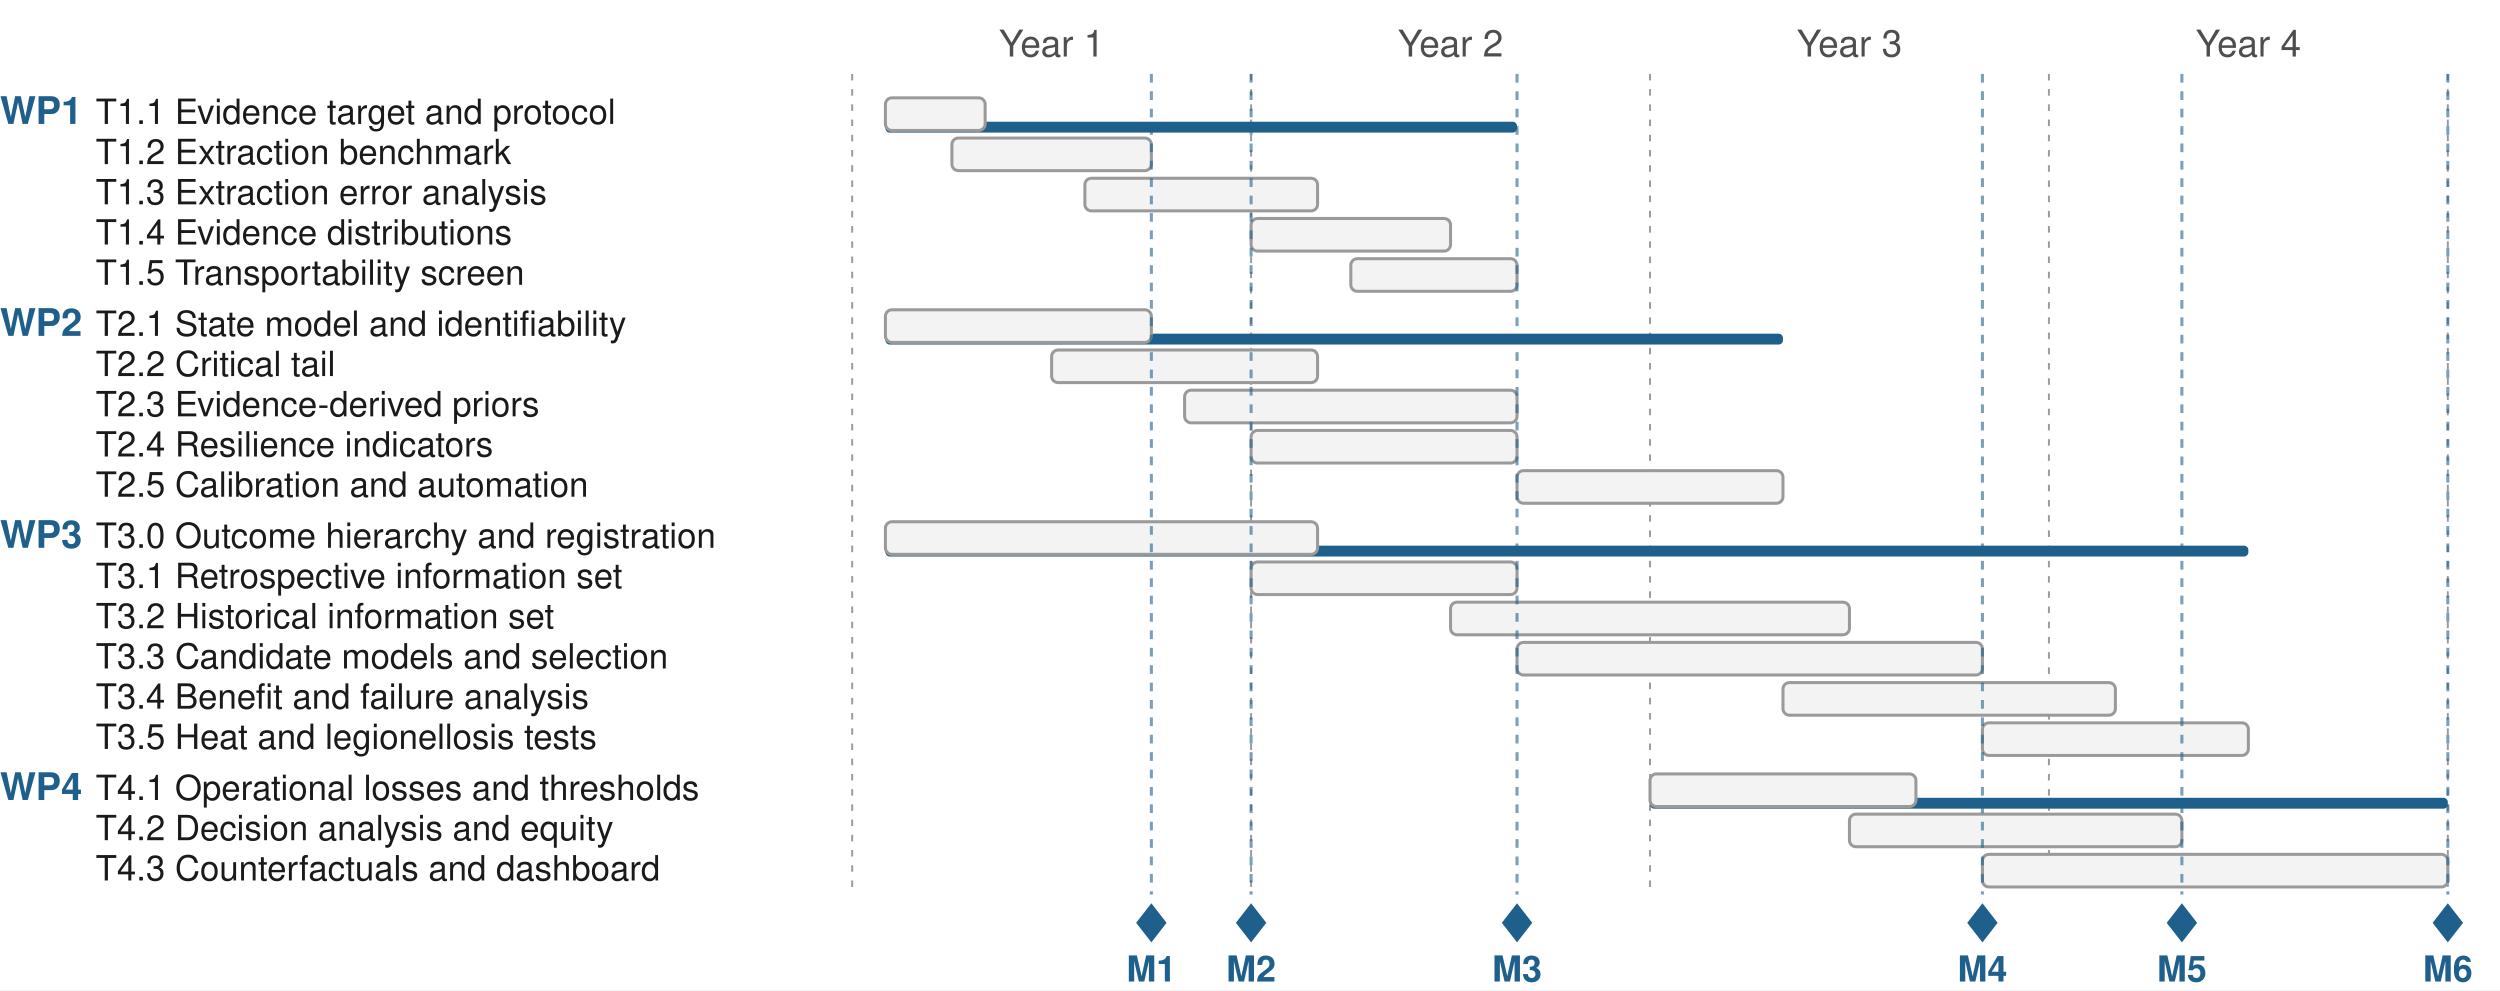
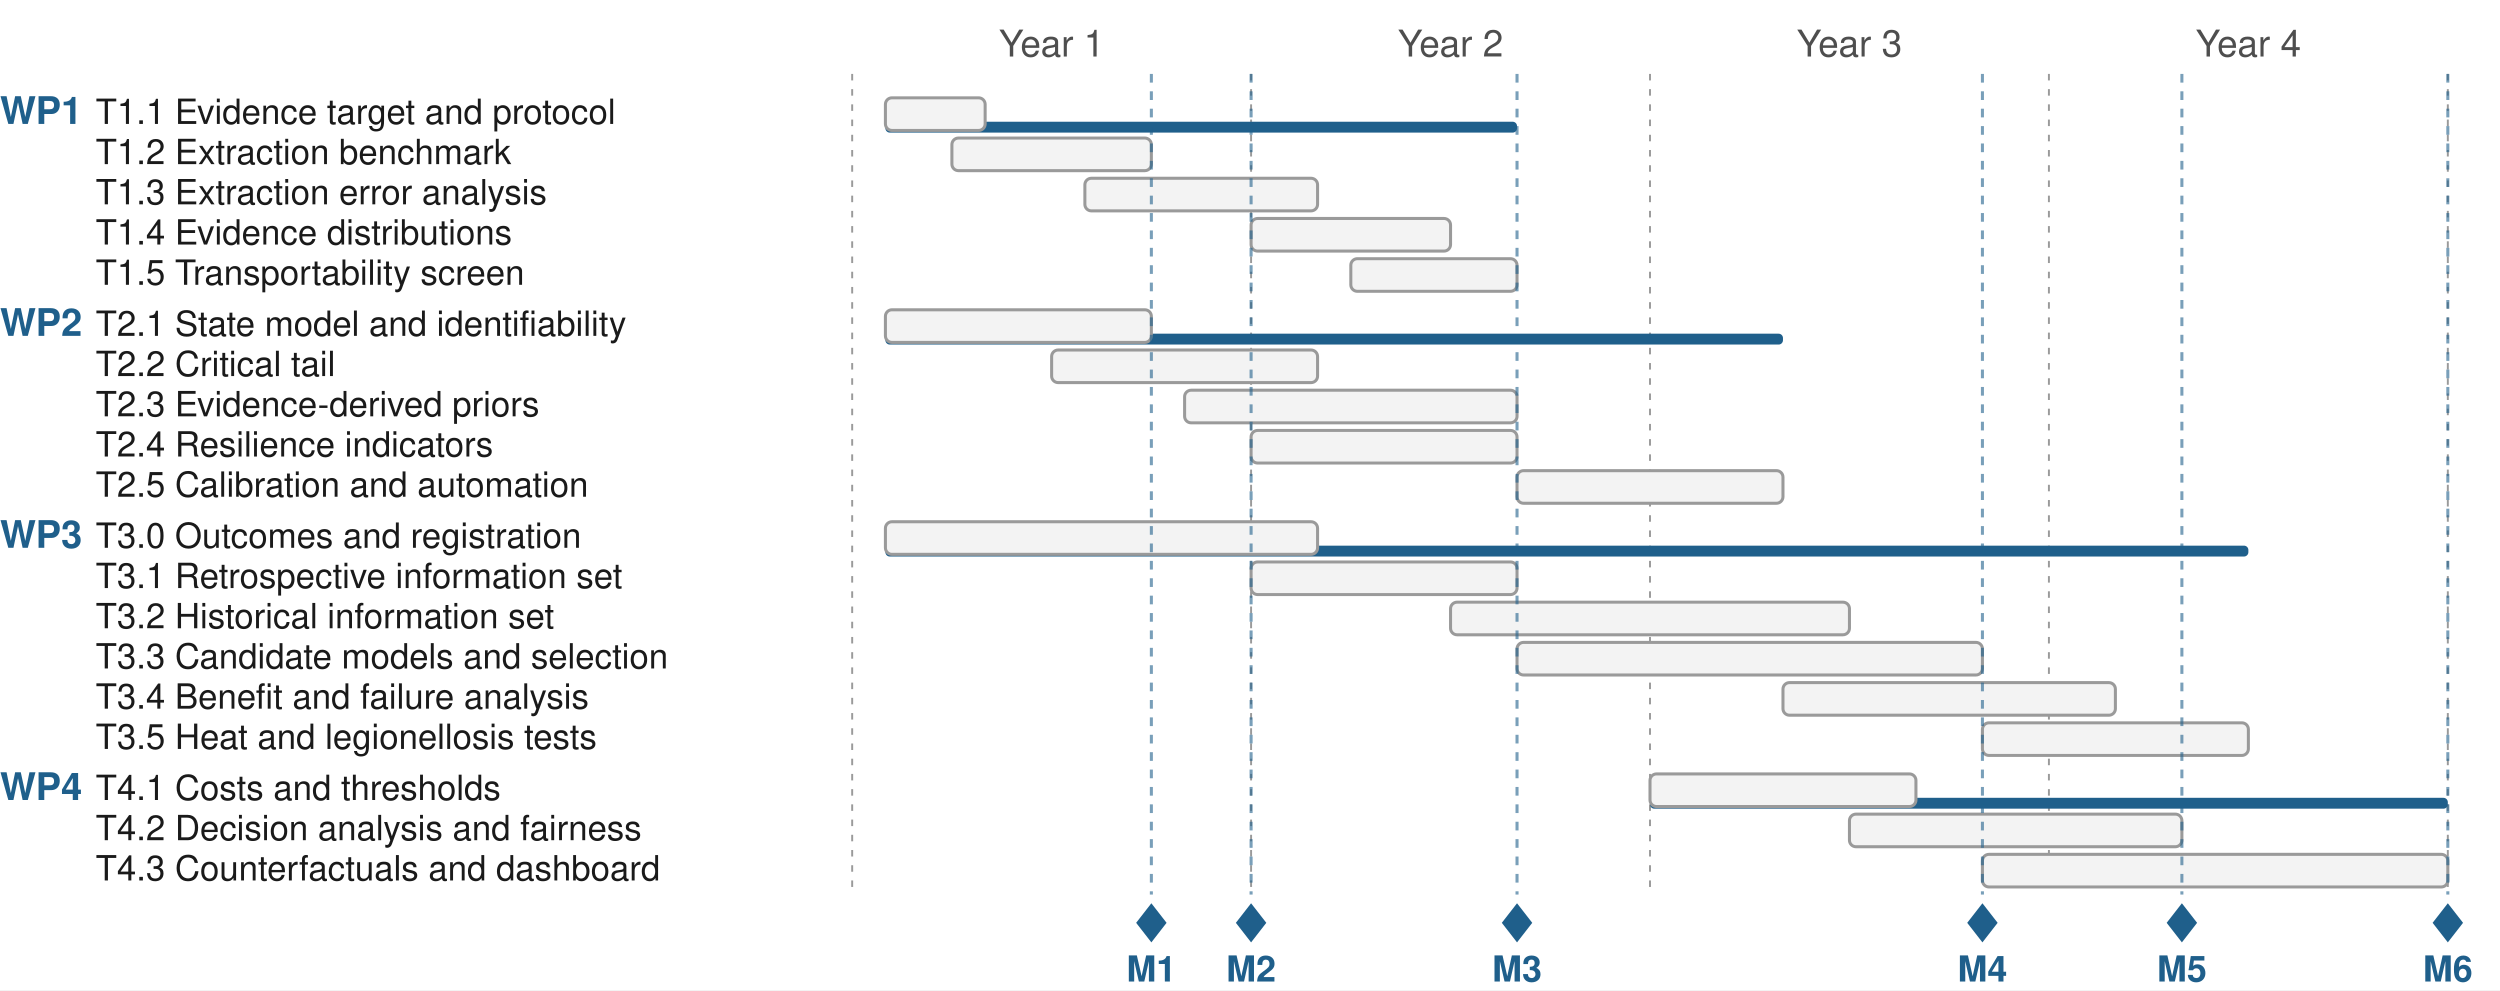
<svg xmlns="http://www.w3.org/2000/svg" width="1150" height="455.5" viewBox="0 0 1150 455.5">
  <defs>
    <marker id="a" viewBox="0 0 10 10" refX="9" refY="5" markerWidth="5" markerHeight="5" orient="auto-start-reverse">
      <path d="M 0 0 L 10 5 L 0 10 z" fill="#4e4e4e" />
    </marker>
  </defs>
  <rect width="1150" height="455.5" fill="white" />
  <line x1="392.0" y1="34" x2="392.0" y2="411.5" stroke="#9a9a9a" stroke-width="0.9" stroke-dasharray="3,4" />
  <text x="483.75" y="26" font-family="Helvetica, Arial, sans-serif" font-size="17" fill="#4e4e4e" text-anchor="middle" font-weight="normal" font-style="normal">Year 1</text>
  <line x1="575.5" y1="34" x2="575.5" y2="411.5" stroke="#9a9a9a" stroke-width="0.9" stroke-dasharray="3,4" />
  <text x="667.25" y="26" font-family="Helvetica, Arial, sans-serif" font-size="17" fill="#4e4e4e" text-anchor="middle" font-weight="normal" font-style="normal">Year 2</text>
  <line x1="759.0" y1="34" x2="759.0" y2="411.5" stroke="#9a9a9a" stroke-width="0.9" stroke-dasharray="3,4" />
  <text x="850.75" y="26" font-family="Helvetica, Arial, sans-serif" font-size="17" fill="#4e4e4e" text-anchor="middle" font-weight="normal" font-style="normal">Year 3</text>
  <line x1="942.5" y1="34" x2="942.5" y2="411.5" stroke="#9a9a9a" stroke-width="0.9" stroke-dasharray="3,4" />
  <text x="1034.25" y="26" font-family="Helvetica, Arial, sans-serif" font-size="17" fill="#4e4e4e" text-anchor="middle" font-weight="normal" font-style="normal">Year 4</text>
  <line x1="1126.0" y1="34" x2="1126.0" y2="411.5" stroke="#9a9a9a" stroke-width="0.9" stroke-dasharray="3,4" />
  <text x="0" y="57" font-family="Helvetica, Arial, sans-serif" font-size="17.5" fill="#1f5f8b" text-anchor="start" font-weight="bold" font-style="normal">WP1</text>
  <rect x="407.292" y="56" width="290.542" height="5" rx="2" fill="#1f5f8b" stroke="#1f5f8b" stroke-width="0" />
  <text x="44" y="57" font-family="Helvetica, Arial, sans-serif" font-size="16" fill="#1a1a1a" text-anchor="start" font-weight="normal" font-style="normal">T1.1 Evidence target and protocol</text>
  <rect x="407.292" y="45" width="45.875" height="15" rx="3" fill="#f3f3f3" stroke="#9a9a9a" stroke-width="1.4" />
  <text x="44" y="75.5" font-family="Helvetica, Arial, sans-serif" font-size="16" fill="#1a1a1a" text-anchor="start" font-weight="normal" font-style="normal">T1.2 Extraction benchmark</text>
  <rect x="437.875" y="63.5" width="91.75" height="15" rx="3" fill="#f3f3f3" stroke="#9a9a9a" stroke-width="1.4" />
  <text x="44" y="94.0" font-family="Helvetica, Arial, sans-serif" font-size="16" fill="#1a1a1a" text-anchor="start" font-weight="normal" font-style="normal">T1.3 Extraction error analysis</text>
  <rect x="499.042" y="82.0" width="107.042" height="15" rx="3" fill="#f3f3f3" stroke="#9a9a9a" stroke-width="1.4" />
  <text x="44" y="112.5" font-family="Helvetica, Arial, sans-serif" font-size="16" fill="#1a1a1a" text-anchor="start" font-weight="normal" font-style="normal">T1.4 Evidence distributions</text>
  <rect x="575.5" y="100.5" width="91.75" height="15" rx="3" fill="#f3f3f3" stroke="#9a9a9a" stroke-width="1.4" />
  <text x="44" y="131.0" font-family="Helvetica, Arial, sans-serif" font-size="16" fill="#1a1a1a" text-anchor="start" font-weight="normal" font-style="normal">T1.5 Transportability screen</text>
  <rect x="621.375" y="119.0" width="76.458" height="15" rx="3" fill="#f3f3f3" stroke="#9a9a9a" stroke-width="1.4" />
  <text x="0" y="154.5" font-family="Helvetica, Arial, sans-serif" font-size="17.5" fill="#1f5f8b" text-anchor="start" font-weight="bold" font-style="normal">WP2</text>
  <rect x="407.292" y="153.5" width="412.875" height="5" rx="2" fill="#1f5f8b" stroke="#1f5f8b" stroke-width="0" />
  <text x="44" y="154.5" font-family="Helvetica, Arial, sans-serif" font-size="16" fill="#1a1a1a" text-anchor="start" font-weight="normal" font-style="normal">T2.1 State model and identifiability</text>
  <rect x="407.292" y="142.5" width="122.333" height="15" rx="3" fill="#f3f3f3" stroke="#9a9a9a" stroke-width="1.4" />
  <text x="44" y="173.0" font-family="Helvetica, Arial, sans-serif" font-size="16" fill="#1a1a1a" text-anchor="start" font-weight="normal" font-style="normal">T2.2 Critical tail</text>
  <rect x="483.75" y="161.0" width="122.333" height="15" rx="3" fill="#f3f3f3" stroke="#9a9a9a" stroke-width="1.4" />
  <text x="44" y="191.5" font-family="Helvetica, Arial, sans-serif" font-size="16" fill="#1a1a1a" text-anchor="start" font-weight="normal" font-style="normal">T2.3 Evidence-derived priors</text>
  <rect x="544.917" y="179.5" width="152.917" height="15" rx="3" fill="#f3f3f3" stroke="#9a9a9a" stroke-width="1.4" />
  <text x="44" y="210.0" font-family="Helvetica, Arial, sans-serif" font-size="16" fill="#1a1a1a" text-anchor="start" font-weight="normal" font-style="normal">T2.4 Resilience indicators</text>
  <rect x="575.5" y="198.0" width="122.333" height="15" rx="3" fill="#f3f3f3" stroke="#9a9a9a" stroke-width="1.4" />
  <text x="44" y="228.5" font-family="Helvetica, Arial, sans-serif" font-size="16" fill="#1a1a1a" text-anchor="start" font-weight="normal" font-style="normal">T2.5 Calibration and automation</text>
  <rect x="697.833" y="216.5" width="122.333" height="15" rx="3" fill="#f3f3f3" stroke="#9a9a9a" stroke-width="1.4" />
  <text x="0" y="252.0" font-family="Helvetica, Arial, sans-serif" font-size="17.5" fill="#1f5f8b" text-anchor="start" font-weight="bold" font-style="normal">WP3</text>
  <rect x="407.292" y="251.0" width="626.958" height="5" rx="2" fill="#1f5f8b" stroke="#1f5f8b" stroke-width="0" />
-   <text x="44" y="252.0" font-family="Helvetica, Arial, sans-serif" font-size="16" fill="#1a1a1a" text-anchor="start" font-weight="normal" font-style="normal">T3.0 Outcome hierarchy and registration</text>
+   <text x="44" y="252.0" font-family="Helvetica, Arial, sans-serif" font-size="16" fill="#1a1a1a" text-anchor="start" font-weight="normal" font-style="normal">T3.0 Outcomes and registration</text>
  <rect x="407.292" y="240.0" width="198.792" height="15" rx="3" fill="#f3f3f3" stroke="#9a9a9a" stroke-width="1.4" />
  <text x="44" y="270.5" font-family="Helvetica, Arial, sans-serif" font-size="16" fill="#1a1a1a" text-anchor="start" font-weight="normal" font-style="normal">T3.1 Retrospective information set</text>
  <rect x="575.5" y="258.5" width="122.333" height="15" rx="3" fill="#f3f3f3" stroke="#9a9a9a" stroke-width="1.4" />
  <text x="44" y="289.0" font-family="Helvetica, Arial, sans-serif" font-size="16" fill="#1a1a1a" text-anchor="start" font-weight="normal" font-style="normal">T3.2 Historical information set</text>
  <rect x="667.25" y="277.0" width="183.5" height="15" rx="3" fill="#f3f3f3" stroke="#9a9a9a" stroke-width="1.4" />
  <text x="44" y="307.5" font-family="Helvetica, Arial, sans-serif" font-size="16" fill="#1a1a1a" text-anchor="start" font-weight="normal" font-style="normal">T3.3 Candidate models and selection</text>
  <rect x="697.833" y="295.5" width="214.083" height="15" rx="3" fill="#f3f3f3" stroke="#9a9a9a" stroke-width="1.4" />
  <text x="44" y="326.0" font-family="Helvetica, Arial, sans-serif" font-size="16" fill="#1a1a1a" text-anchor="start" font-weight="normal" font-style="normal">T3.4 Benefit and failure analysis</text>
  <rect x="820.167" y="314.0" width="152.917" height="15" rx="3" fill="#f3f3f3" stroke="#9a9a9a" stroke-width="1.4" />
  <text x="44" y="344.5" font-family="Helvetica, Arial, sans-serif" font-size="16" fill="#1a1a1a" text-anchor="start" font-weight="normal" font-style="normal">T3.5 Heat and legionellosis tests</text>
  <rect x="911.917" y="332.5" width="122.333" height="15" rx="3" fill="#f3f3f3" stroke="#9a9a9a" stroke-width="1.4" />
  <text x="0" y="368.0" font-family="Helvetica, Arial, sans-serif" font-size="17.5" fill="#1f5f8b" text-anchor="start" font-weight="bold" font-style="normal">WP4</text>
  <rect x="759.0" y="367.0" width="367.0" height="5" rx="2" fill="#1f5f8b" stroke="#1f5f8b" stroke-width="0" />
-   <text x="44" y="368.0" font-family="Helvetica, Arial, sans-serif" font-size="16" fill="#1a1a1a" text-anchor="start" font-weight="normal" font-style="normal">T4.1 Operational losses and thresholds</text>
+   <text x="44" y="368.0" font-family="Helvetica, Arial, sans-serif" font-size="16" fill="#1a1a1a" text-anchor="start" font-weight="normal" font-style="normal">T4.1 Costs and thresholds</text>
  <rect x="759.0" y="356.0" width="122.333" height="15" rx="3" fill="#f3f3f3" stroke="#9a9a9a" stroke-width="1.4" />
-   <text x="44" y="386.5" font-family="Helvetica, Arial, sans-serif" font-size="16" fill="#1a1a1a" text-anchor="start" font-weight="normal" font-style="normal">T4.2 Decision analysis and equity</text>
+   <text x="44" y="386.5" font-family="Helvetica, Arial, sans-serif" font-size="16" fill="#1a1a1a" text-anchor="start" font-weight="normal" font-style="normal">T4.2 Decision analysis and fairness</text>
  <rect x="850.75" y="374.5" width="152.917" height="15" rx="3" fill="#f3f3f3" stroke="#9a9a9a" stroke-width="1.4" />
  <text x="44" y="405.0" font-family="Helvetica, Arial, sans-serif" font-size="16" fill="#1a1a1a" text-anchor="start" font-weight="normal" font-style="normal">T4.3 Counterfactuals and dashboard</text>
  <rect x="911.917" y="393.0" width="214.083" height="15" rx="3" fill="#f3f3f3" stroke="#9a9a9a" stroke-width="1.4" />
  <line x1="529.625" y1="34" x2="529.625" y2="411.5" stroke="#1f5f8b" stroke-width="1.4" stroke-dasharray="4,4" opacity="0.6" />
  <polygon points="529.625,415.5 536.625,424.5 529.625,433.5 522.625,424.5" fill="#1f5f8b" />
  <text x="529.625" y="451.5" font-family="Helvetica, Arial, sans-serif" font-size="16.5" fill="#1f5f8b" text-anchor="middle" font-weight="bold" font-style="normal">M1</text>
  <line x1="575.5" y1="34" x2="575.5" y2="411.5" stroke="#1f5f8b" stroke-width="1.4" stroke-dasharray="4,4" opacity="0.6" />
  <polygon points="575.5,415.5 582.5,424.5 575.5,433.5 568.5,424.5" fill="#1f5f8b" />
  <text x="575.5" y="451.5" font-family="Helvetica, Arial, sans-serif" font-size="16.5" fill="#1f5f8b" text-anchor="middle" font-weight="bold" font-style="normal">M2</text>
  <line x1="697.833" y1="34" x2="697.833" y2="411.5" stroke="#1f5f8b" stroke-width="1.4" stroke-dasharray="4,4" opacity="0.6" />
  <polygon points="697.833,415.5 704.833,424.5 697.833,433.5 690.833,424.5" fill="#1f5f8b" />
  <text x="697.833" y="451.5" font-family="Helvetica, Arial, sans-serif" font-size="16.5" fill="#1f5f8b" text-anchor="middle" font-weight="bold" font-style="normal">M3</text>
  <line x1="911.917" y1="34" x2="911.917" y2="411.5" stroke="#1f5f8b" stroke-width="1.4" stroke-dasharray="4,4" opacity="0.6" />
  <polygon points="911.917,415.5 918.917,424.5 911.917,433.5 904.917,424.5" fill="#1f5f8b" />
  <text x="911.917" y="451.5" font-family="Helvetica, Arial, sans-serif" font-size="16.5" fill="#1f5f8b" text-anchor="middle" font-weight="bold" font-style="normal">M4</text>
  <line x1="1003.667" y1="34" x2="1003.667" y2="411.5" stroke="#1f5f8b" stroke-width="1.4" stroke-dasharray="4,4" opacity="0.6" />
  <polygon points="1003.667,415.5 1010.667,424.5 1003.667,433.5 996.667,424.5" fill="#1f5f8b" />
  <text x="1003.667" y="451.5" font-family="Helvetica, Arial, sans-serif" font-size="16.5" fill="#1f5f8b" text-anchor="middle" font-weight="bold" font-style="normal">M5</text>
  <line x1="1126.0" y1="34" x2="1126.0" y2="411.5" stroke="#1f5f8b" stroke-width="1.4" stroke-dasharray="4,4" opacity="0.6" />
  <polygon points="1126.0,415.5 1133.0,424.5 1126.0,433.5 1119.0,424.5" fill="#1f5f8b" />
  <text x="1126.0" y="451.5" font-family="Helvetica, Arial, sans-serif" font-size="16.5" fill="#1f5f8b" text-anchor="middle" font-weight="bold" font-style="normal">M6</text>
</svg>
